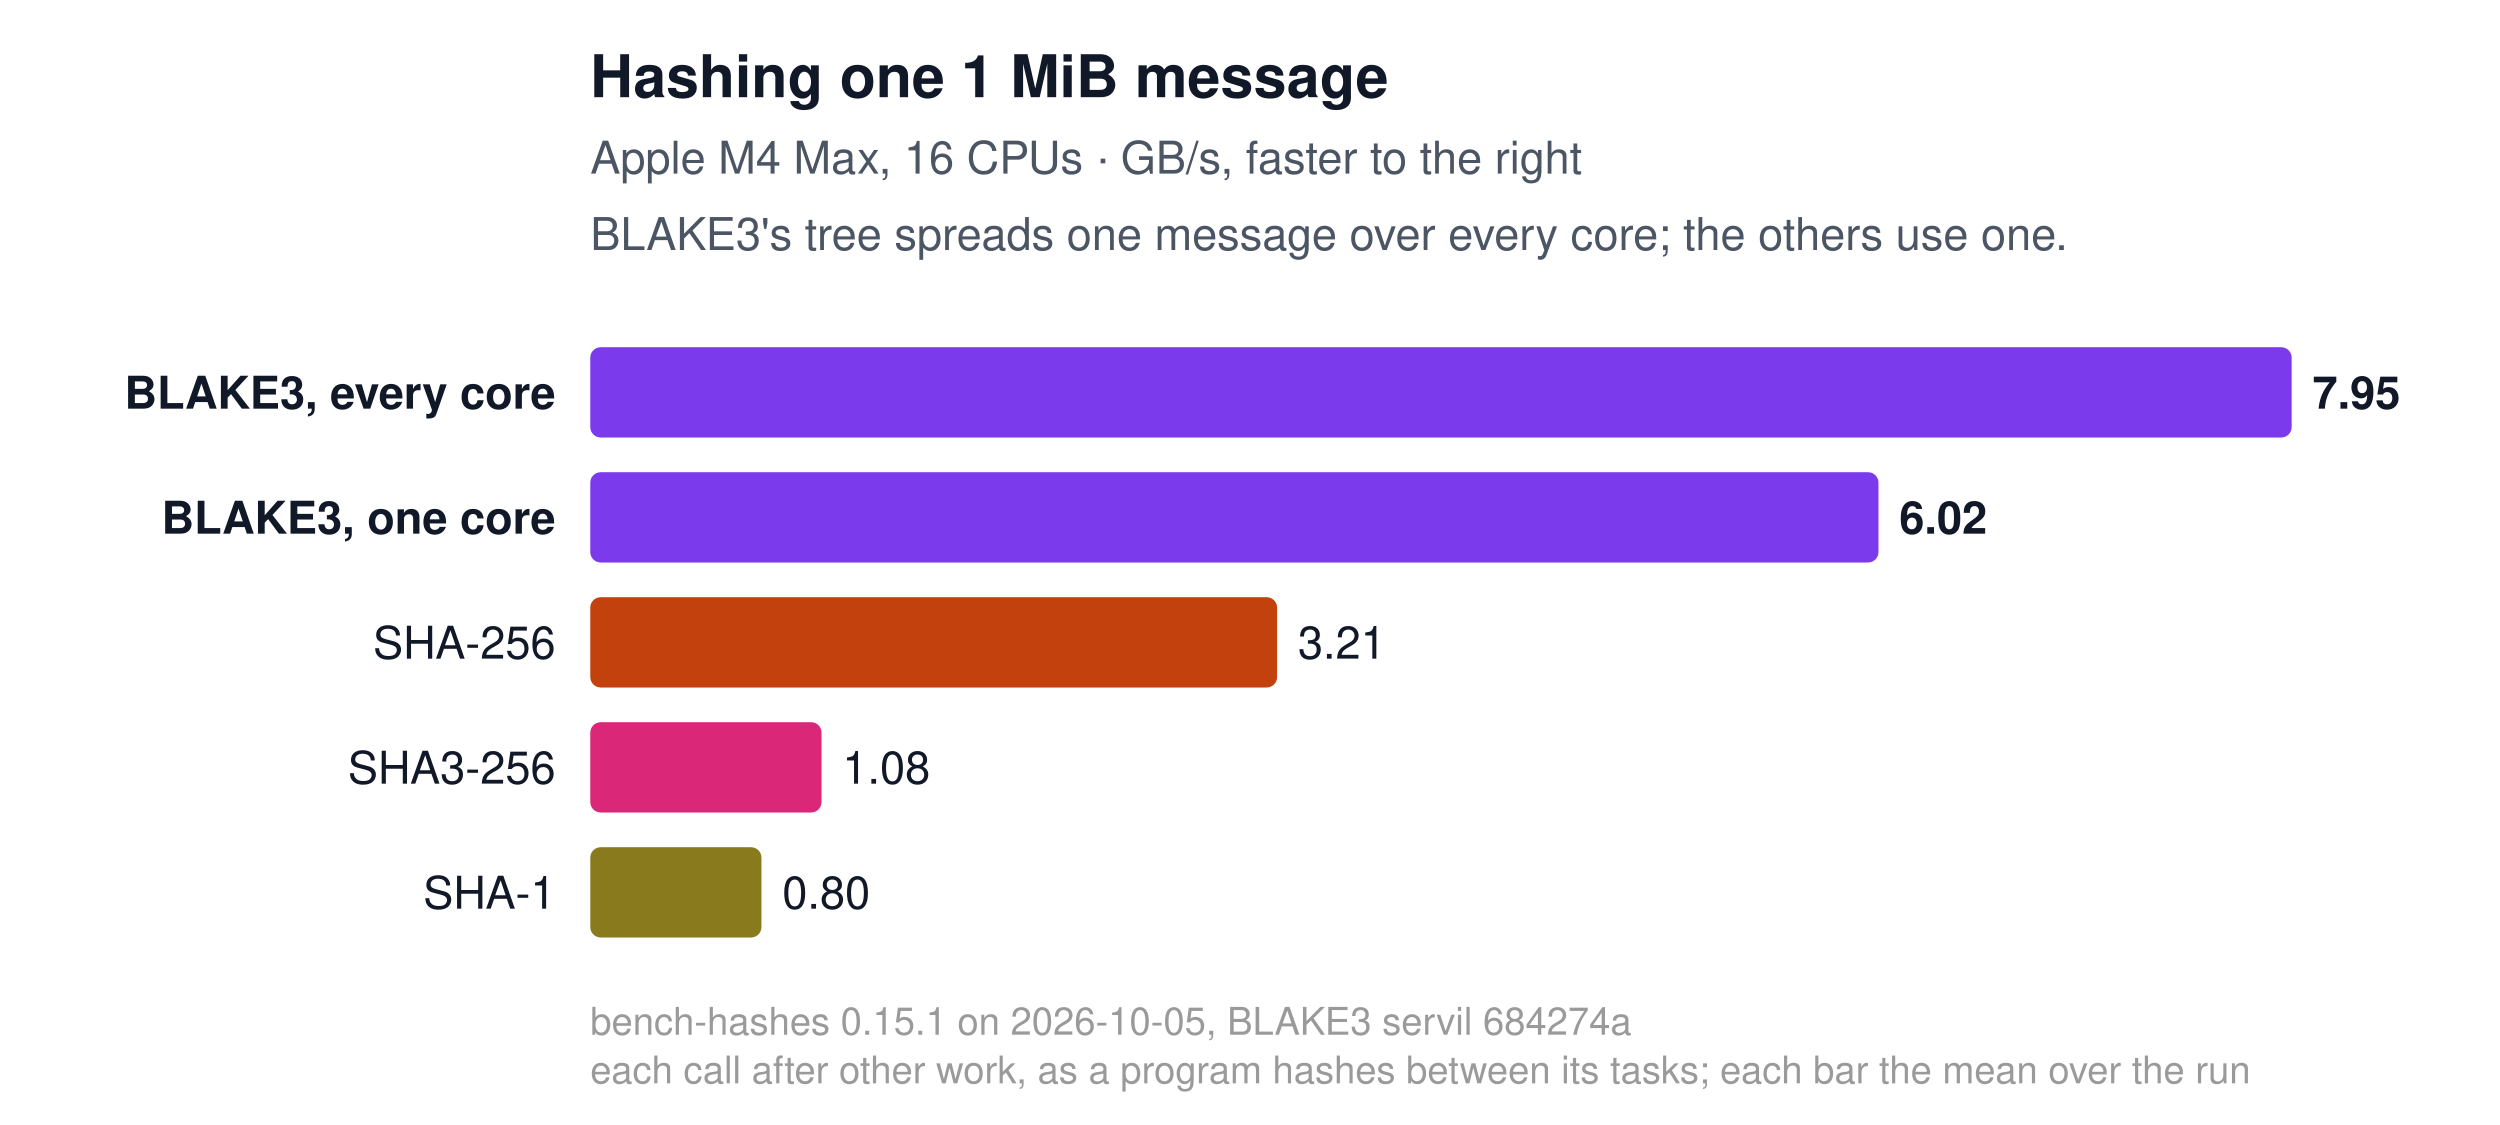
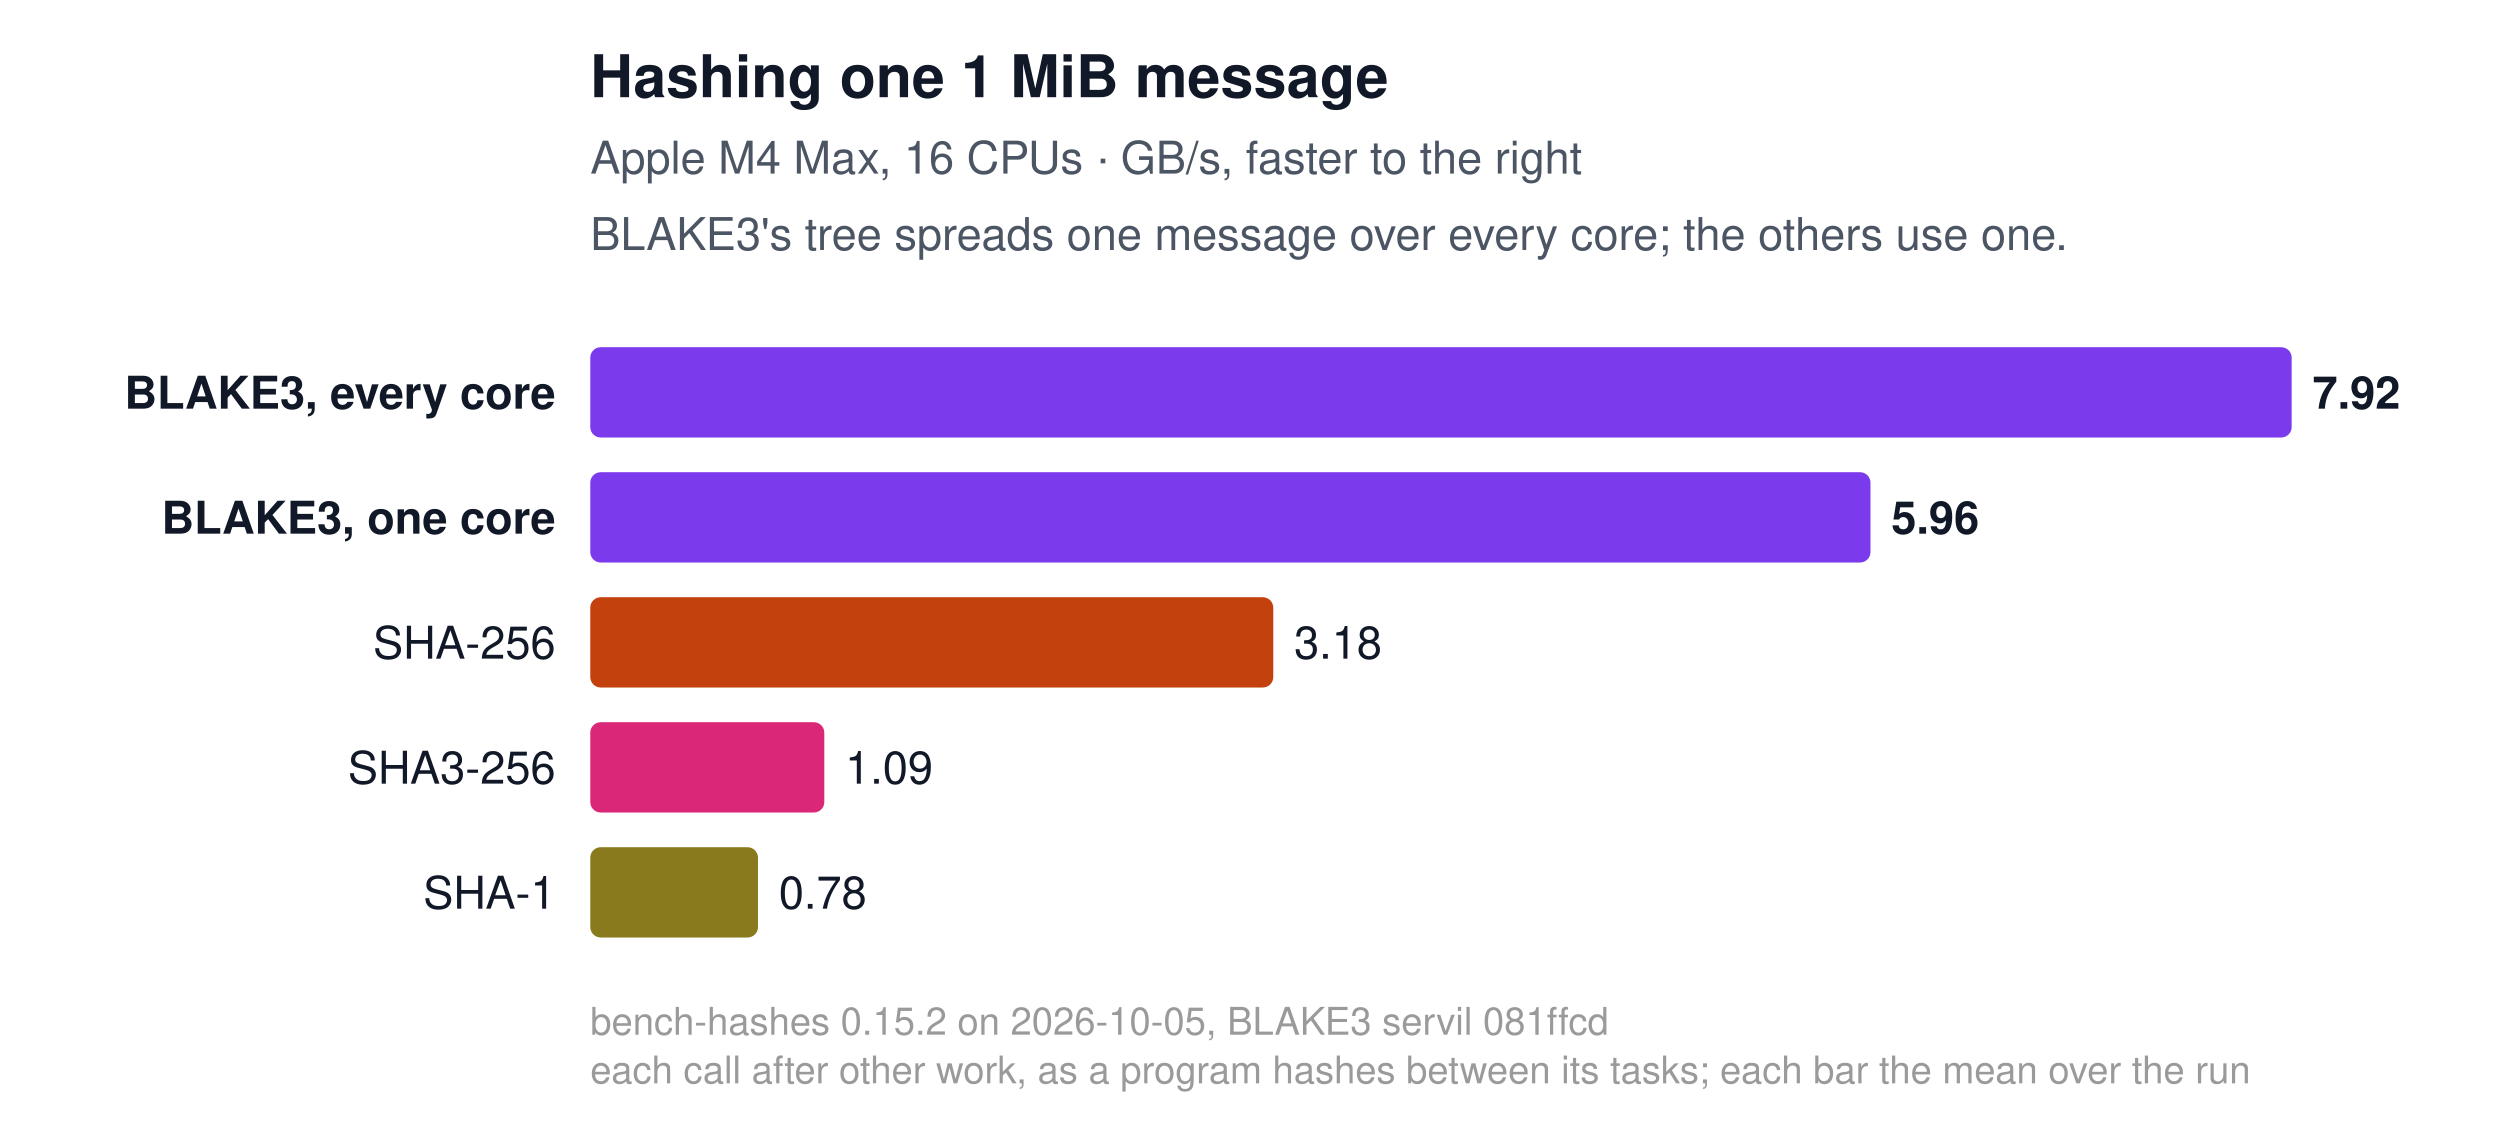
<svg xmlns="http://www.w3.org/2000/svg" width="720" height="324" viewBox="0 0 720 324" font-family="-apple-system, BlinkMacSystemFont, 'Segoe UI', Helvetica, Arial, sans-serif">
  <rect width="720" height="324" fill="#ffffff" />
  <text x="170" y="28" font-size="17" font-weight="600" fill="#111827">Hashing one 1 MiB message</text>
  <text x="170" y="50" font-size="13" fill="#4b5563">Apple M4 Max, 16 CPUs · GB/s, faster to the right</text>
  <text x="170" y="72" font-size="13" fill="#4b5563">BLAKE3's tree spreads one message over every core; the others use one.</text>
  <text x="160" y="117.7" font-size="13" fill="#111827" text-anchor="end" font-weight="600">BLAKE3, every core</text>
  <rect x="170" y="100" width="490.0" height="26" rx="3" fill="#7c3aed" />
-   <text x="666.0" y="117.7" font-size="13" fill="#111827" font-weight="600">7.95</text>
+   <text x="666.0" y="117.7" font-size="13" fill="#111827" font-weight="600">7.92</text>
  <text x="160" y="153.7" font-size="13" fill="#111827" text-anchor="end" font-weight="600">BLAKE3, one core</text>
-   <rect x="170" y="136" width="371.0" height="26" rx="3" fill="#7c3aed" />
-   <text x="547.0" y="153.7" font-size="13" fill="#111827" font-weight="600">6.02</text>
+   <rect x="170" y="136" width="368.7" height="26" rx="3" fill="#7c3aed" />
+   <text x="544.7" y="153.7" font-size="13" fill="#111827" font-weight="600">5.96</text>
  <text x="160" y="189.7" font-size="13" fill="#111827" text-anchor="end">SHA-256</text>
-   <rect x="170" y="172" width="197.8" height="26" rx="3" fill="#c2410c" />
-   <text x="373.8" y="189.7" font-size="13" fill="#111827">3.21</text>
+   <rect x="170" y="172" width="196.7" height="26" rx="3" fill="#c2410c" />
+   <text x="372.7" y="189.7" font-size="13" fill="#111827">3.18</text>
  <text x="160" y="225.7" font-size="13" fill="#111827" text-anchor="end">SHA3-256</text>
-   <rect x="170" y="208" width="66.6" height="26" rx="3" fill="#db2777" />
-   <text x="242.6" y="225.7" font-size="13" fill="#111827">1.08</text>
+   <rect x="170" y="208" width="67.4" height="26" rx="3" fill="#db2777" />
+   <text x="243.4" y="225.7" font-size="13" fill="#111827">1.09</text>
  <text x="160" y="261.7" font-size="13" fill="#111827" text-anchor="end">SHA-1</text>
-   <rect x="170" y="244" width="49.3" height="26" rx="3" fill="#8a7a1e" />
-   <text x="225.3" y="261.7" font-size="13" fill="#111827">0.80</text>
-   <text x="170" y="298.0" font-size="11" fill="#9a9a9a">bench-hashes 0.15.1 on 2026-10-05, BLAKE3 servil 684274a</text>
+   <rect x="170" y="244" width="48.3" height="26" rx="3" fill="#8a7a1e" />
+   <text x="224.3" y="261.7" font-size="13" fill="#111827">0.78</text>
+   <text x="170" y="298.0" font-size="11" fill="#9a9a9a">bench-hashes 0.15.2 on 2026-10-05, BLAKE3 servil 081ffcd</text>
  <text x="170" y="312.0" font-size="11" fill="#9a9a9a">each call after other work, as a program hashes between its tasks; each bar the mean over the run</text>
</svg>
